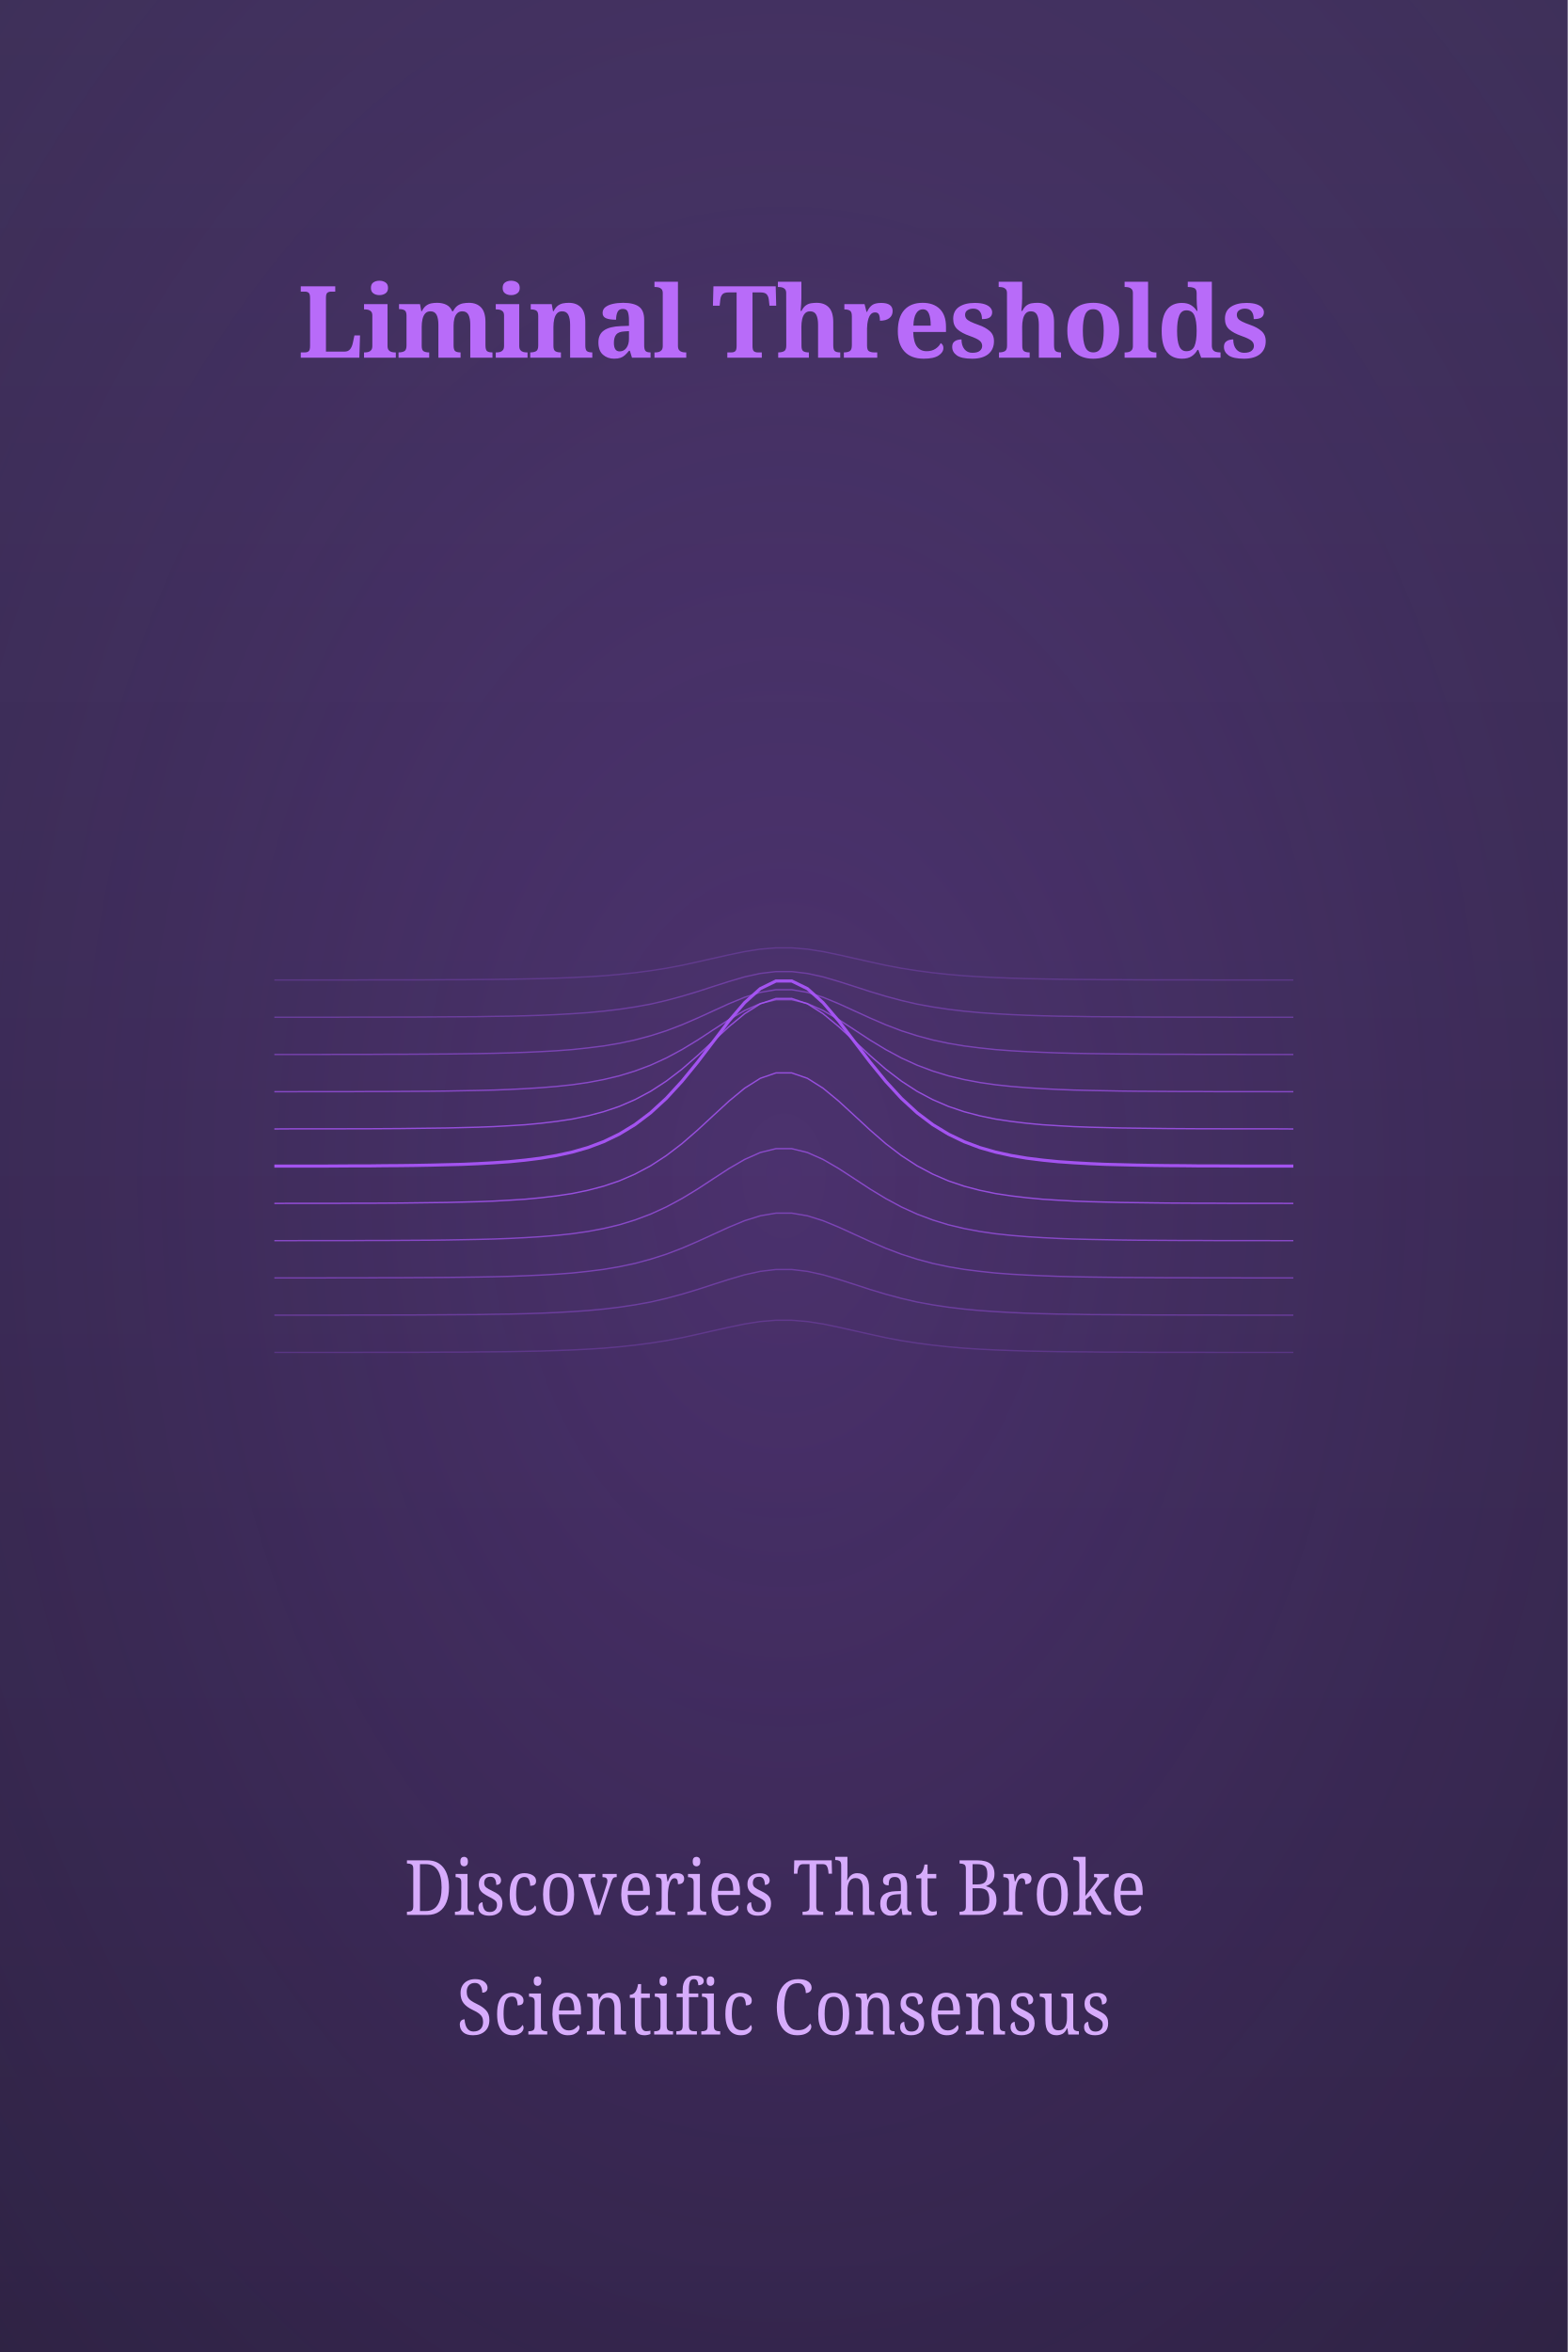
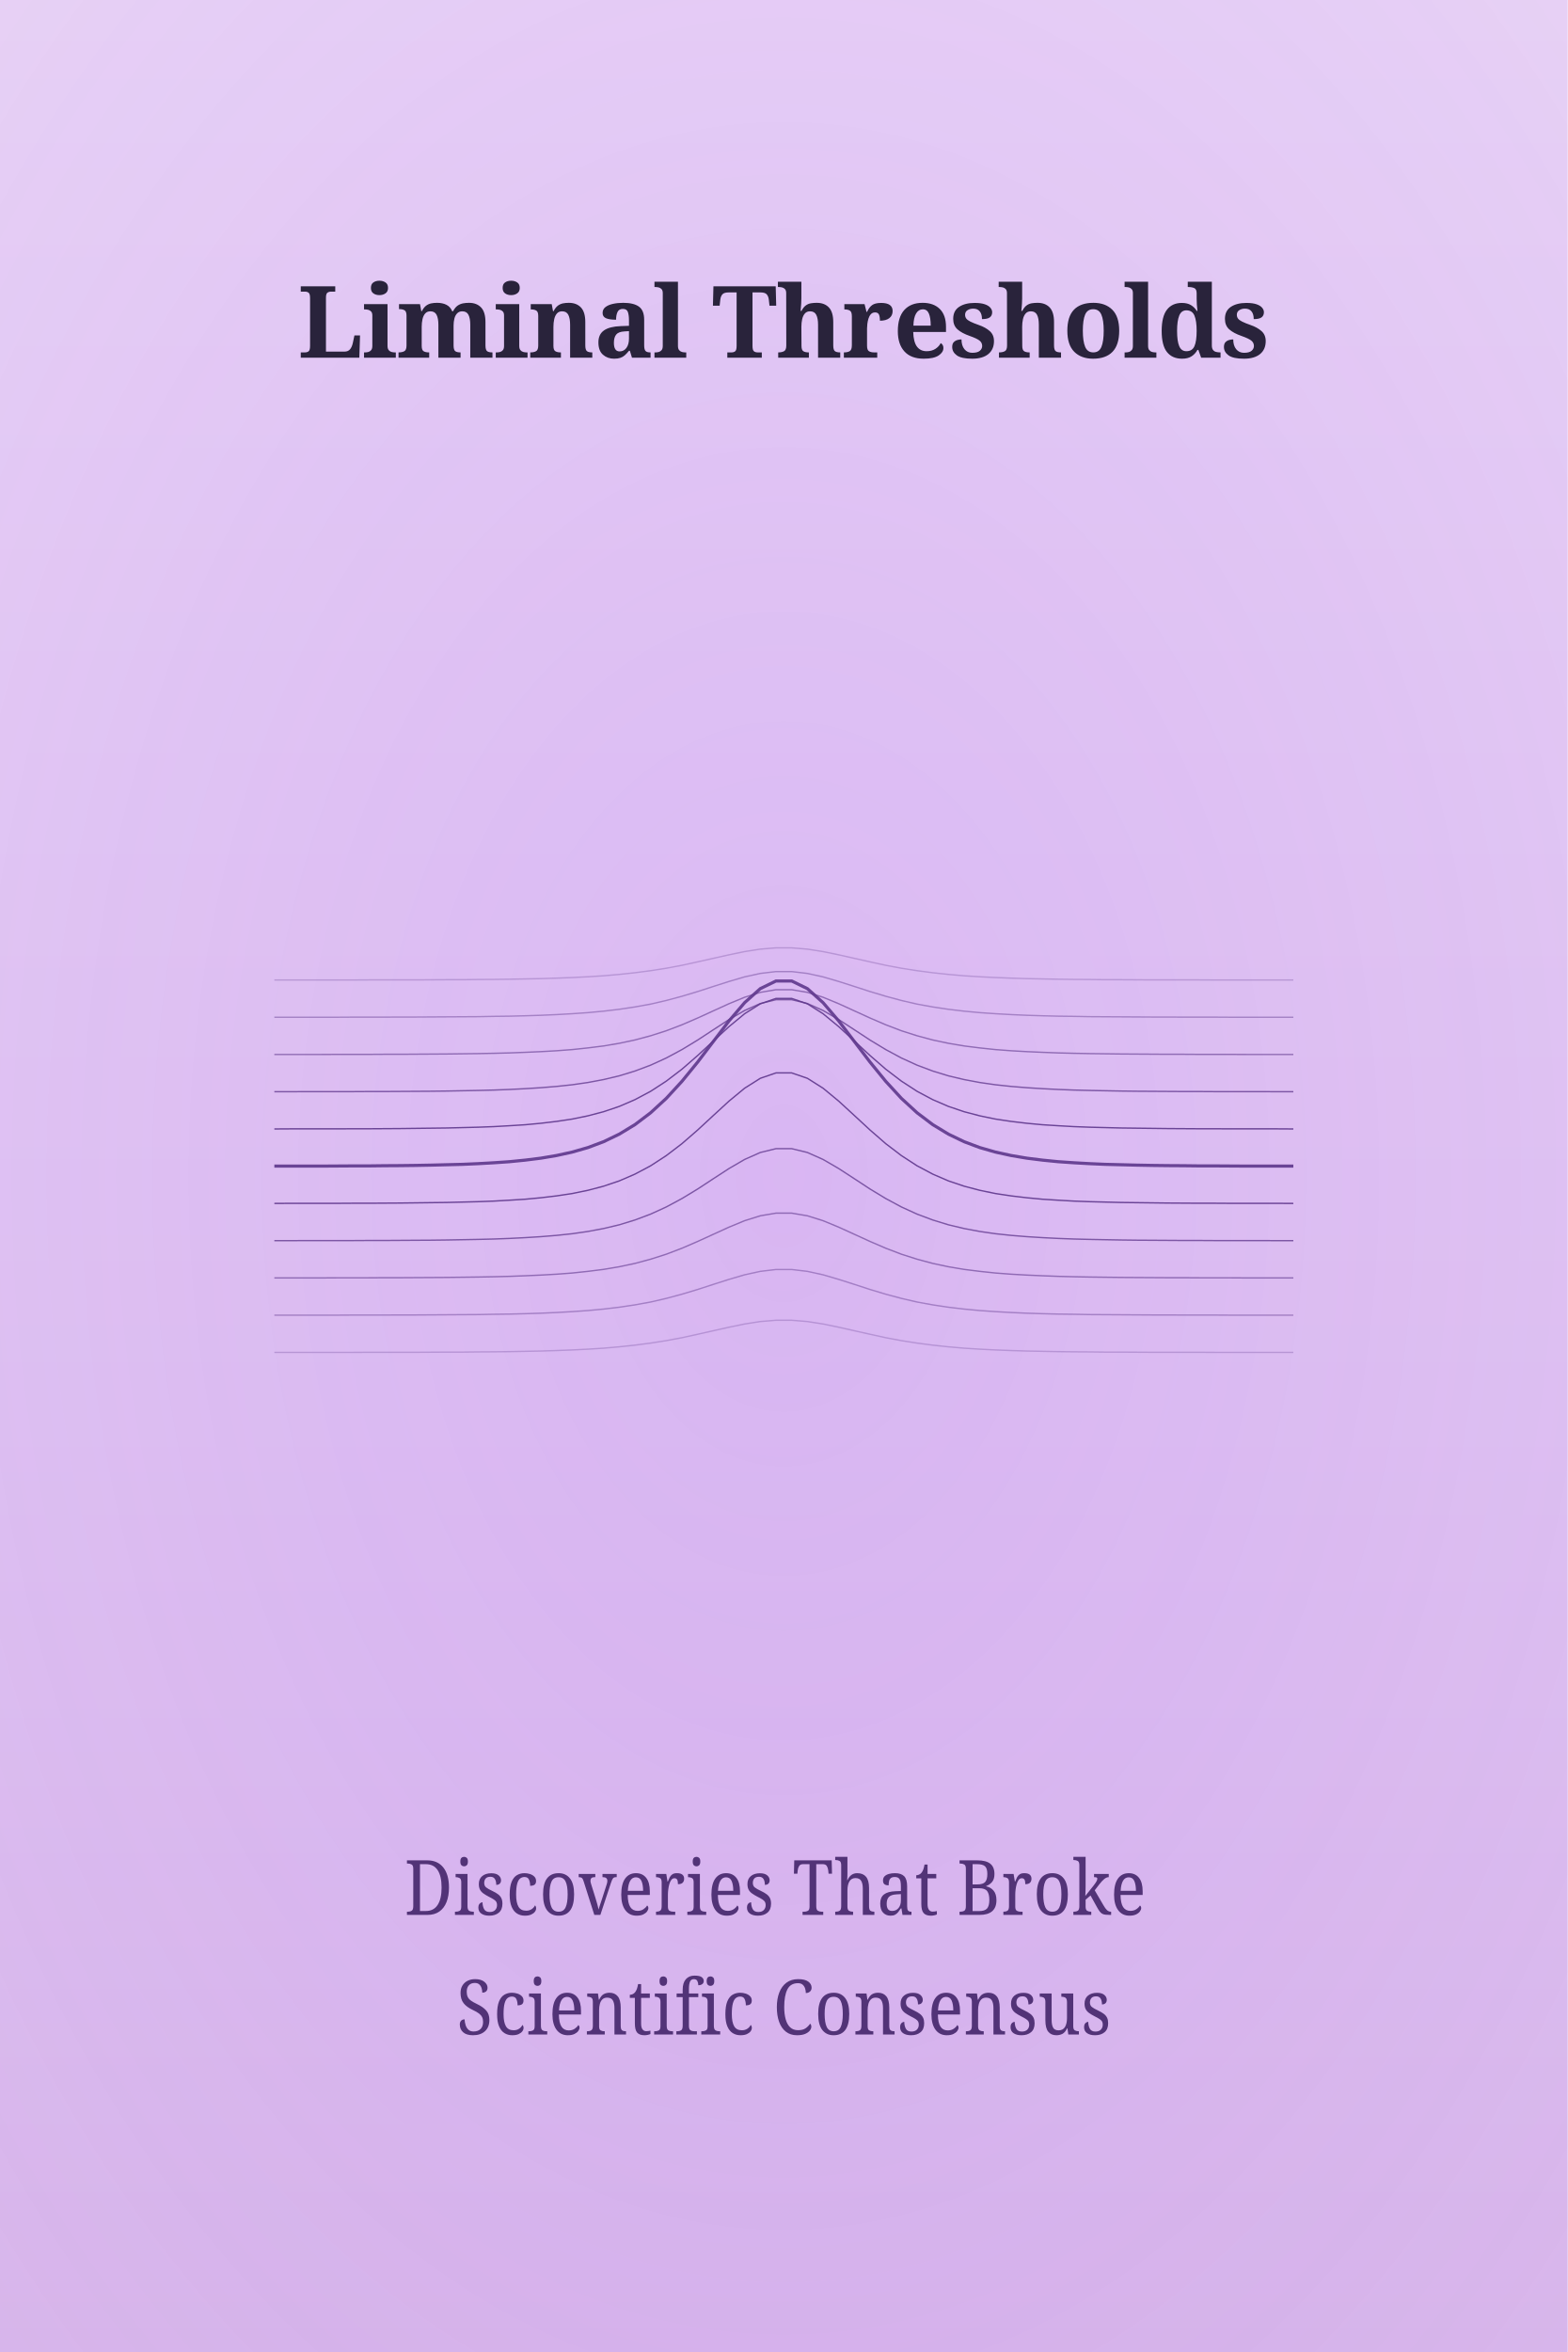
<svg xmlns="http://www.w3.org/2000/svg" viewBox="0 0 1600 2400" width="100%" height="100%">
  <defs>
    <linearGradient id="bg-liminal-thresholds" x1="0%" y1="0%" x2="0%" y2="100%">
-       <stop offset="0%" stop-color="#342c4a" />
-       <stop offset="60%" stop-color="#29233b" />
-       <stop offset="100%" stop-color="#231e33" />
+       <stop offset="0%" stop-color="#e9d5f5" />
+       <stop offset="60%" stop-color="#e1c7f1" />
+       <stop offset="100%" stop-color="#d9b9ea" />
    </linearGradient>
    <radialGradient id="halo-liminal-thresholds" cx="50%" cy="50%" r="75%">
-       <stop offset="0%" stop-color="#a855f7" stop-opacity="0.26" />
-       <stop offset="55%" stop-color="#a855f7" stop-opacity="0.15" />
-       <stop offset="100%" stop-color="#a855f7" stop-opacity="0.08" />
+       <stop offset="0%" stop-color="#a855f7" stop-opacity="0.16" />
+       <stop offset="55%" stop-color="#a855f7" stop-opacity="0.09" />
+       <stop offset="100%" stop-color="#a855f7" stop-opacity="0.03" />
    </radialGradient>
  </defs>
  <rect width="1600" height="2400" fill="url(#bg-liminal-thresholds)" />
  <rect width="1600" height="2400" fill="url(#halo-liminal-thresholds)" />
  <g text-anchor="middle">
-     <text x="800" y="365" font-family="'Literata', Georgia, serif" font-size="102" font-weight="700" letter-spacing="-0.01em" fill="#b86bf9">Liminal Thresholds</text>
+     <text x="800" y="365" font-family="'Literata', Georgia, serif" font-size="102" font-weight="700" letter-spacing="-0.01em" fill="#29233b">Liminal Thresholds</text>
  </g>
  <g class="emblem-soliton" transform="translate(0, -210)">
-     <path d="M 280,1210.0 L 296,1210.0 L 312,1210.0 L 328,1210.0 L 344,1210.0 L 360,1210.0 L 376,1209.9 L 392,1209.9 L 408,1209.9 L 424,1209.9 L 440,1209.8 L 456,1209.7 L 472,1209.7 L 488,1209.5 L 504,1209.4 L 520,1209.2 L 536,1208.9 L 552,1208.6 L 568,1208.1 L 584,1207.5 L 600,1206.7 L 616,1205.7 L 632,1204.3 L 648,1202.6 L 664,1200.5 L 680,1198.0 L 696,1195.0 L 712,1191.5 L 728,1187.9 L 744,1184.3 L 760,1181.0 L 776,1178.5 L 792,1177.2 L 808,1177.2 L 824,1178.5 L 840,1181.0 L 856,1184.3 L 872,1187.9 L 888,1191.5 L 904,1195.0 L 920,1198.0 L 936,1200.5 L 952,1202.6 L 968,1204.3 L 984,1205.7 L 1000,1206.7 L 1016,1207.5 L 1032,1208.1 L 1048,1208.6 L 1064,1208.9 L 1080,1209.2 L 1096,1209.4 L 1112,1209.5 L 1128,1209.7 L 1144,1209.7 L 1160,1209.8 L 1176,1209.9 L 1192,1209.9 L 1208,1209.9 L 1224,1209.9 L 1240,1210.0 L 1256,1210.0 L 1272,1210.0 L 1288,1210.0 L 1304,1210.0 L 1320,1210.0" stroke="#a855f7" stroke-width="1.4" fill="none" opacity="0.25" />
-     <path d="M 280,1248.0 L 296,1248.0 L 312,1248.0 L 328,1248.0 L 344,1248.0 L 360,1247.9 L 376,1247.9 L 392,1247.9 L 408,1247.8 L 424,1247.8 L 440,1247.7 L 456,1247.6 L 472,1247.5 L 488,1247.4 L 504,1247.1 L 520,1246.9 L 536,1246.5 L 552,1246.0 L 568,1245.3 L 584,1244.4 L 600,1243.3 L 616,1241.8 L 632,1239.9 L 648,1237.5 L 664,1234.6 L 680,1230.9 L 696,1226.6 L 712,1221.8 L 728,1216.6 L 744,1211.5 L 760,1206.8 L 776,1203.3 L 792,1201.4 L 808,1201.4 L 824,1203.3 L 840,1206.8 L 856,1211.5 L 872,1216.6 L 888,1221.8 L 904,1226.6 L 920,1230.9 L 936,1234.6 L 952,1237.5 L 968,1239.9 L 984,1241.8 L 1000,1243.3 L 1016,1244.4 L 1032,1245.3 L 1048,1246.0 L 1064,1246.5 L 1080,1246.9 L 1096,1247.1 L 1112,1247.4 L 1128,1247.5 L 1144,1247.6 L 1160,1247.7 L 1176,1247.8 L 1192,1247.8 L 1208,1247.9 L 1224,1247.9 L 1240,1247.9 L 1256,1248.0 L 1272,1248.0 L 1288,1248.0 L 1304,1248.0 L 1320,1248.0" stroke="#a855f7" stroke-width="1.4" fill="none" opacity="0.39" />
-     <path d="M 280,1286.0 L 296,1286.0 L 312,1286.0 L 328,1286.0 L 344,1285.9 L 360,1285.9 L 376,1285.9 L 392,1285.8 L 408,1285.8 L 424,1285.7 L 440,1285.6 L 456,1285.5 L 472,1285.3 L 488,1285.1 L 504,1284.8 L 520,1284.4 L 536,1283.8 L 552,1283.1 L 568,1282.2 L 584,1281.0 L 600,1279.3 L 616,1277.3 L 632,1274.6 L 648,1271.2 L 664,1266.9 L 680,1261.8 L 696,1255.7 L 712,1248.8 L 728,1241.5 L 744,1234.2 L 760,1227.6 L 776,1222.6 L 792,1219.9 L 808,1219.9 L 824,1222.6 L 840,1227.6 L 856,1234.2 L 872,1241.5 L 888,1248.8 L 904,1255.7 L 920,1261.8 L 936,1266.9 L 952,1271.2 L 968,1274.6 L 984,1277.3 L 1000,1279.3 L 1016,1281.0 L 1032,1282.2 L 1048,1283.1 L 1064,1283.8 L 1080,1284.4 L 1096,1284.8 L 1112,1285.1 L 1128,1285.3 L 1144,1285.5 L 1160,1285.6 L 1176,1285.7 L 1192,1285.8 L 1208,1285.8 L 1224,1285.9 L 1240,1285.9 L 1256,1285.9 L 1272,1286.0 L 1288,1286.0 L 1304,1286.0 L 1320,1286.0" stroke="#a855f7" stroke-width="1.4" fill="none" opacity="0.53" />
-     <path d="M 280,1324.0 L 296,1324.0 L 312,1323.9 L 328,1323.9 L 344,1323.9 L 360,1323.9 L 376,1323.8 L 392,1323.8 L 408,1323.7 L 424,1323.6 L 440,1323.5 L 456,1323.3 L 472,1323.0 L 488,1322.7 L 504,1322.3 L 520,1321.7 L 536,1320.9 L 552,1319.9 L 568,1318.6 L 584,1316.9 L 600,1314.6 L 616,1311.6 L 632,1307.8 L 648,1302.9 L 664,1296.9 L 680,1289.6 L 696,1281.0 L 712,1271.3 L 728,1260.8 L 744,1250.4 L 760,1241.1 L 776,1234.0 L 792,1230.1 L 808,1230.1 L 824,1234.0 L 840,1241.1 L 856,1250.4 L 872,1260.8 L 888,1271.3 L 904,1281.0 L 920,1289.6 L 936,1296.9 L 952,1302.9 L 968,1307.8 L 984,1311.6 L 1000,1314.6 L 1016,1316.9 L 1032,1318.6 L 1048,1319.9 L 1064,1320.9 L 1080,1321.7 L 1096,1322.3 L 1112,1322.7 L 1128,1323.0 L 1144,1323.3 L 1160,1323.5 L 1176,1323.6 L 1192,1323.7 L 1208,1323.8 L 1224,1323.8 L 1240,1323.9 L 1256,1323.9 L 1272,1323.9 L 1288,1323.9 L 1304,1324.0 L 1320,1324.0" stroke="#a855f7" stroke-width="1.4" fill="none" opacity="0.67" />
-     <path d="M 280,1362.0 L 296,1361.9 L 312,1361.9 L 328,1361.9 L 344,1361.9 L 360,1361.8 L 376,1361.8 L 392,1361.7 L 408,1361.6 L 424,1361.4 L 440,1361.2 L 456,1361.0 L 472,1360.6 L 488,1360.2 L 504,1359.6 L 520,1358.7 L 536,1357.7 L 552,1356.2 L 568,1354.3 L 584,1351.9 L 600,1348.6 L 616,1344.4 L 632,1339.0 L 648,1332.1 L 664,1323.6 L 680,1313.2 L 696,1301.0 L 712,1287.1 L 728,1272.3 L 744,1257.6 L 760,1244.4 L 776,1234.3 L 792,1228.8 L 808,1228.8 L 824,1234.3 L 840,1244.4 L 856,1257.6 L 872,1272.3 L 888,1287.1 L 904,1301.0 L 920,1313.2 L 936,1323.6 L 952,1332.1 L 968,1339.0 L 984,1344.4 L 1000,1348.6 L 1016,1351.9 L 1032,1354.3 L 1048,1356.2 L 1064,1357.7 L 1080,1358.7 L 1096,1359.6 L 1112,1360.2 L 1128,1360.6 L 1144,1361.0 L 1160,1361.2 L 1176,1361.4 L 1192,1361.6 L 1208,1361.7 L 1224,1361.8 L 1240,1361.8 L 1256,1361.9 L 1272,1361.9 L 1288,1361.9 L 1304,1361.9 L 1320,1362.0" stroke="#a855f7" stroke-width="1.4" fill="none" opacity="0.81" />
-     <path d="M 280,1399.9 L 296,1399.9 L 312,1399.9 L 328,1399.9 L 344,1399.8 L 360,1399.7 L 376,1399.7 L 392,1399.5 L 408,1399.4 L 424,1399.2 L 440,1398.9 L 456,1398.5 L 472,1398.1 L 488,1397.4 L 504,1396.5 L 520,1395.4 L 536,1393.8 L 552,1391.8 L 568,1389.1 L 584,1385.6 L 600,1381.0 L 616,1375.0 L 632,1367.3 L 648,1357.6 L 664,1345.5 L 680,1330.8 L 696,1313.4 L 712,1293.8 L 728,1272.8 L 744,1251.8 L 760,1233.1 L 776,1218.8 L 792,1211.0 L 808,1211.0 L 824,1218.8 L 840,1233.1 L 856,1251.8 L 872,1272.8 L 888,1293.8 L 904,1313.4 L 920,1330.8 L 936,1345.5 L 952,1357.6 L 968,1367.3 L 984,1375.0 L 1000,1381.0 L 1016,1385.6 L 1032,1389.1 L 1048,1391.8 L 1064,1393.8 L 1080,1395.4 L 1096,1396.5 L 1112,1397.4 L 1128,1398.1 L 1144,1398.5 L 1160,1398.9 L 1176,1399.2 L 1192,1399.4 L 1208,1399.5 L 1224,1399.7 L 1240,1399.7 L 1256,1399.8 L 1272,1399.9 L 1288,1399.9 L 1304,1399.9 L 1320,1399.9" stroke="#a855f7" stroke-width="3.2" fill="none" opacity="0.95" />
-     <path d="M 280,1438.0 L 296,1437.9 L 312,1437.9 L 328,1437.9 L 344,1437.9 L 360,1437.8 L 376,1437.8 L 392,1437.7 L 408,1437.6 L 424,1437.4 L 440,1437.2 L 456,1437.0 L 472,1436.6 L 488,1436.2 L 504,1435.6 L 520,1434.7 L 536,1433.7 L 552,1432.2 L 568,1430.3 L 584,1427.9 L 600,1424.6 L 616,1420.4 L 632,1415.0 L 648,1408.1 L 664,1399.6 L 680,1389.2 L 696,1377.0 L 712,1363.1 L 728,1348.3 L 744,1333.6 L 760,1320.4 L 776,1310.3 L 792,1304.8 L 808,1304.8 L 824,1310.3 L 840,1320.4 L 856,1333.6 L 872,1348.3 L 888,1363.1 L 904,1377.0 L 920,1389.2 L 936,1399.6 L 952,1408.1 L 968,1415.0 L 984,1420.4 L 1000,1424.6 L 1016,1427.9 L 1032,1430.3 L 1048,1432.2 L 1064,1433.7 L 1080,1434.7 L 1096,1435.6 L 1112,1436.2 L 1128,1436.6 L 1144,1437.0 L 1160,1437.2 L 1176,1437.4 L 1192,1437.6 L 1208,1437.7 L 1224,1437.8 L 1240,1437.8 L 1256,1437.9 L 1272,1437.9 L 1288,1437.9 L 1304,1437.9 L 1320,1438.0" stroke="#a855f7" stroke-width="1.4" fill="none" opacity="0.81" />
-     <path d="M 280,1476.0 L 296,1476.0 L 312,1475.9 L 328,1475.9 L 344,1475.9 L 360,1475.9 L 376,1475.8 L 392,1475.8 L 408,1475.7 L 424,1475.6 L 440,1475.5 L 456,1475.3 L 472,1475.0 L 488,1474.7 L 504,1474.3 L 520,1473.7 L 536,1472.9 L 552,1471.9 L 568,1470.6 L 584,1468.9 L 600,1466.6 L 616,1463.6 L 632,1459.8 L 648,1454.9 L 664,1448.9 L 680,1441.6 L 696,1433.0 L 712,1423.3 L 728,1412.8 L 744,1402.4 L 760,1393.1 L 776,1386.0 L 792,1382.1 L 808,1382.1 L 824,1386.0 L 840,1393.1 L 856,1402.4 L 872,1412.8 L 888,1423.3 L 904,1433.0 L 920,1441.6 L 936,1448.9 L 952,1454.9 L 968,1459.8 L 984,1463.6 L 1000,1466.6 L 1016,1468.9 L 1032,1470.6 L 1048,1471.9 L 1064,1472.9 L 1080,1473.7 L 1096,1474.3 L 1112,1474.7 L 1128,1475.0 L 1144,1475.3 L 1160,1475.5 L 1176,1475.6 L 1192,1475.7 L 1208,1475.8 L 1224,1475.8 L 1240,1475.9 L 1256,1475.9 L 1272,1475.9 L 1288,1475.9 L 1304,1476.0 L 1320,1476.0" stroke="#a855f7" stroke-width="1.4" fill="none" opacity="0.67" />
-     <path d="M 280,1514.0 L 296,1514.0 L 312,1514.0 L 328,1514.0 L 344,1513.9 L 360,1513.9 L 376,1513.9 L 392,1513.8 L 408,1513.8 L 424,1513.7 L 440,1513.6 L 456,1513.5 L 472,1513.3 L 488,1513.1 L 504,1512.8 L 520,1512.4 L 536,1511.8 L 552,1511.1 L 568,1510.2 L 584,1509.0 L 600,1507.3 L 616,1505.3 L 632,1502.6 L 648,1499.2 L 664,1494.9 L 680,1489.8 L 696,1483.7 L 712,1476.8 L 728,1469.5 L 744,1462.2 L 760,1455.6 L 776,1450.6 L 792,1447.9 L 808,1447.9 L 824,1450.6 L 840,1455.6 L 856,1462.2 L 872,1469.5 L 888,1476.8 L 904,1483.7 L 920,1489.8 L 936,1494.9 L 952,1499.2 L 968,1502.6 L 984,1505.3 L 1000,1507.3 L 1016,1509.0 L 1032,1510.2 L 1048,1511.1 L 1064,1511.8 L 1080,1512.4 L 1096,1512.8 L 1112,1513.1 L 1128,1513.3 L 1144,1513.5 L 1160,1513.6 L 1176,1513.7 L 1192,1513.8 L 1208,1513.8 L 1224,1513.9 L 1240,1513.9 L 1256,1513.9 L 1272,1514.0 L 1288,1514.0 L 1304,1514.0 L 1320,1514.0" stroke="#a855f7" stroke-width="1.4" fill="none" opacity="0.53" />
-     <path d="M 280,1552.0 L 296,1552.0 L 312,1552.0 L 328,1552.0 L 344,1552.0 L 360,1551.9 L 376,1551.9 L 392,1551.9 L 408,1551.8 L 424,1551.8 L 440,1551.7 L 456,1551.6 L 472,1551.5 L 488,1551.4 L 504,1551.1 L 520,1550.9 L 536,1550.5 L 552,1550.0 L 568,1549.3 L 584,1548.4 L 600,1547.3 L 616,1545.8 L 632,1543.9 L 648,1541.5 L 664,1538.6 L 680,1534.9 L 696,1530.6 L 712,1525.8 L 728,1520.6 L 744,1515.5 L 760,1510.8 L 776,1507.3 L 792,1505.4 L 808,1505.4 L 824,1507.3 L 840,1510.8 L 856,1515.5 L 872,1520.6 L 888,1525.8 L 904,1530.6 L 920,1534.9 L 936,1538.6 L 952,1541.5 L 968,1543.9 L 984,1545.8 L 1000,1547.3 L 1016,1548.4 L 1032,1549.3 L 1048,1550.0 L 1064,1550.5 L 1080,1550.9 L 1096,1551.1 L 1112,1551.4 L 1128,1551.5 L 1144,1551.6 L 1160,1551.7 L 1176,1551.8 L 1192,1551.8 L 1208,1551.9 L 1224,1551.9 L 1240,1551.9 L 1256,1552.0 L 1272,1552.0 L 1288,1552.0 L 1304,1552.0 L 1320,1552.0" stroke="#a855f7" stroke-width="1.4" fill="none" opacity="0.39" />
-     <path d="M 280,1590.0 L 296,1590.0 L 312,1590.0 L 328,1590.0 L 344,1590.0 L 360,1590.0 L 376,1589.9 L 392,1589.9 L 408,1589.9 L 424,1589.9 L 440,1589.8 L 456,1589.7 L 472,1589.7 L 488,1589.5 L 504,1589.4 L 520,1589.2 L 536,1588.9 L 552,1588.6 L 568,1588.1 L 584,1587.5 L 600,1586.7 L 616,1585.7 L 632,1584.3 L 648,1582.6 L 664,1580.5 L 680,1578.0 L 696,1575.0 L 712,1571.5 L 728,1567.9 L 744,1564.3 L 760,1561.0 L 776,1558.5 L 792,1557.2 L 808,1557.2 L 824,1558.5 L 840,1561.0 L 856,1564.3 L 872,1567.9 L 888,1571.5 L 904,1575.0 L 920,1578.0 L 936,1580.5 L 952,1582.6 L 968,1584.3 L 984,1585.7 L 1000,1586.7 L 1016,1587.5 L 1032,1588.1 L 1048,1588.6 L 1064,1588.9 L 1080,1589.2 L 1096,1589.4 L 1112,1589.5 L 1128,1589.7 L 1144,1589.7 L 1160,1589.8 L 1176,1589.9 L 1192,1589.9 L 1208,1589.9 L 1224,1589.9 L 1240,1590.0 L 1256,1590.0 L 1272,1590.0 L 1288,1590.0 L 1304,1590.0 L 1320,1590.0" stroke="#a855f7" stroke-width="1.4" fill="none" opacity="0.25" />
+     <path d="M 280,1210.0 L 296,1210.0 L 312,1210.0 L 328,1210.0 L 344,1210.0 L 360,1210.0 L 376,1209.9 L 392,1209.9 L 408,1209.9 L 424,1209.9 L 440,1209.8 L 456,1209.7 L 472,1209.7 L 488,1209.5 L 504,1209.4 L 520,1209.2 L 536,1208.9 L 552,1208.6 L 568,1208.1 L 584,1207.5 L 600,1206.7 L 616,1205.7 L 632,1204.3 L 648,1202.6 L 664,1200.5 L 680,1198.0 L 696,1195.0 L 712,1191.5 L 728,1187.9 L 744,1184.3 L 760,1181.0 L 776,1178.5 L 792,1177.2 L 808,1177.2 L 824,1178.5 L 840,1181.0 L 856,1184.3 L 872,1187.9 L 888,1191.5 L 904,1195.0 L 920,1198.0 L 936,1200.5 L 952,1202.6 L 968,1204.3 L 984,1205.7 L 1000,1206.7 L 1016,1207.5 L 1032,1208.1 L 1048,1208.6 L 1064,1208.9 L 1080,1209.2 L 1096,1209.4 L 1112,1209.5 L 1128,1209.7 L 1144,1209.7 L 1160,1209.8 L 1176,1209.9 L 1192,1209.9 L 1208,1209.9 L 1224,1209.9 L 1240,1210.0 L 1256,1210.0 L 1272,1210.0 L 1288,1210.0 L 1304,1210.0 L 1320,1210.0" stroke="#61398e" stroke-width="1.4" fill="none" opacity="0.29" />
+     <path d="M 280,1248.0 L 296,1248.0 L 312,1248.0 L 328,1248.0 L 344,1248.0 L 360,1247.9 L 376,1247.9 L 392,1247.9 L 408,1247.8 L 424,1247.8 L 440,1247.7 L 456,1247.6 L 472,1247.5 L 488,1247.4 L 504,1247.1 L 520,1246.9 L 536,1246.5 L 552,1246.0 L 568,1245.3 L 584,1244.4 L 600,1243.3 L 616,1241.8 L 632,1239.9 L 648,1237.5 L 664,1234.6 L 680,1230.9 L 696,1226.6 L 712,1221.8 L 728,1216.6 L 744,1211.5 L 760,1206.8 L 776,1203.3 L 792,1201.4 L 808,1201.4 L 824,1203.3 L 840,1206.8 L 856,1211.5 L 872,1216.6 L 888,1221.8 L 904,1226.6 L 920,1230.9 L 936,1234.6 L 952,1237.5 L 968,1239.9 L 984,1241.8 L 1000,1243.3 L 1016,1244.4 L 1032,1245.3 L 1048,1246.0 L 1064,1246.5 L 1080,1246.9 L 1096,1247.1 L 1112,1247.4 L 1128,1247.5 L 1144,1247.6 L 1160,1247.7 L 1176,1247.8 L 1192,1247.8 L 1208,1247.9 L 1224,1247.9 L 1240,1247.9 L 1256,1248.0 L 1272,1248.0 L 1288,1248.0 L 1304,1248.0 L 1320,1248.0" stroke="#61398e" stroke-width="1.4" fill="none" opacity="0.45" />
+     <path d="M 280,1286.0 L 296,1286.0 L 312,1286.0 L 328,1286.0 L 344,1285.9 L 360,1285.9 L 376,1285.9 L 392,1285.8 L 408,1285.8 L 424,1285.7 L 440,1285.6 L 456,1285.5 L 472,1285.3 L 488,1285.1 L 504,1284.8 L 520,1284.4 L 536,1283.8 L 552,1283.1 L 568,1282.2 L 584,1281.0 L 600,1279.3 L 616,1277.3 L 632,1274.6 L 648,1271.2 L 664,1266.9 L 680,1261.8 L 696,1255.7 L 712,1248.8 L 728,1241.5 L 744,1234.2 L 760,1227.6 L 776,1222.6 L 792,1219.9 L 808,1219.9 L 824,1222.6 L 840,1227.6 L 856,1234.2 L 872,1241.5 L 888,1248.8 L 904,1255.7 L 920,1261.8 L 936,1266.9 L 952,1271.2 L 968,1274.6 L 984,1277.3 L 1000,1279.3 L 1016,1281.0 L 1032,1282.2 L 1048,1283.1 L 1064,1283.8 L 1080,1284.4 L 1096,1284.8 L 1112,1285.1 L 1128,1285.3 L 1144,1285.5 L 1160,1285.6 L 1176,1285.7 L 1192,1285.8 L 1208,1285.8 L 1224,1285.9 L 1240,1285.9 L 1256,1285.9 L 1272,1286.0 L 1288,1286.0 L 1304,1286.0 L 1320,1286.0" stroke="#61398e" stroke-width="1.4" fill="none" opacity="0.61" />
+     <path d="M 280,1324.0 L 296,1324.0 L 312,1323.9 L 328,1323.9 L 344,1323.9 L 360,1323.9 L 376,1323.8 L 392,1323.8 L 408,1323.7 L 424,1323.6 L 440,1323.5 L 456,1323.3 L 472,1323.0 L 488,1322.7 L 504,1322.3 L 520,1321.7 L 536,1320.9 L 552,1319.9 L 568,1318.6 L 584,1316.9 L 600,1314.6 L 616,1311.6 L 632,1307.8 L 648,1302.9 L 664,1296.9 L 680,1289.6 L 696,1281.0 L 712,1271.3 L 728,1260.8 L 744,1250.4 L 760,1241.1 L 776,1234.0 L 792,1230.1 L 808,1230.1 L 824,1234.0 L 840,1241.1 L 856,1250.4 L 872,1260.8 L 888,1271.3 L 904,1281.0 L 920,1289.6 L 936,1296.9 L 952,1302.9 L 968,1307.8 L 984,1311.6 L 1000,1314.6 L 1016,1316.9 L 1032,1318.6 L 1048,1319.9 L 1064,1320.9 L 1080,1321.7 L 1096,1322.3 L 1112,1322.7 L 1128,1323.0 L 1144,1323.3 L 1160,1323.5 L 1176,1323.6 L 1192,1323.7 L 1208,1323.8 L 1224,1323.8 L 1240,1323.9 L 1256,1323.9 L 1272,1323.9 L 1288,1323.9 L 1304,1324.0 L 1320,1324.0" stroke="#61398e" stroke-width="1.4" fill="none" opacity="0.77" />
+     <path d="M 280,1362.0 L 296,1361.9 L 312,1361.9 L 328,1361.9 L 344,1361.9 L 360,1361.8 L 376,1361.8 L 392,1361.7 L 408,1361.6 L 424,1361.4 L 440,1361.2 L 456,1361.0 L 472,1360.6 L 488,1360.2 L 504,1359.6 L 520,1358.7 L 536,1357.7 L 552,1356.2 L 568,1354.3 L 584,1351.9 L 600,1348.6 L 616,1344.4 L 632,1339.0 L 648,1332.1 L 664,1323.6 L 680,1313.2 L 696,1301.0 L 712,1287.1 L 728,1272.3 L 744,1257.6 L 760,1244.4 L 776,1234.3 L 792,1228.8 L 808,1228.8 L 824,1234.3 L 840,1244.4 L 856,1257.6 L 872,1272.3 L 888,1287.1 L 904,1301.0 L 920,1313.2 L 936,1323.6 L 952,1332.1 L 968,1339.0 L 984,1344.4 L 1000,1348.6 L 1016,1351.9 L 1032,1354.3 L 1048,1356.2 L 1064,1357.7 L 1080,1358.7 L 1096,1359.6 L 1112,1360.2 L 1128,1360.6 L 1144,1361.0 L 1160,1361.2 L 1176,1361.4 L 1192,1361.6 L 1208,1361.7 L 1224,1361.8 L 1240,1361.8 L 1256,1361.9 L 1272,1361.9 L 1288,1361.9 L 1304,1361.9 L 1320,1362.0" stroke="#61398e" stroke-width="1.4" fill="none" opacity="0.92" />
+     <path d="M 280,1399.9 L 296,1399.9 L 312,1399.9 L 328,1399.9 L 344,1399.8 L 360,1399.7 L 376,1399.7 L 392,1399.5 L 408,1399.4 L 424,1399.2 L 440,1398.9 L 456,1398.5 L 472,1398.1 L 488,1397.4 L 504,1396.5 L 520,1395.4 L 536,1393.8 L 552,1391.8 L 568,1389.1 L 584,1385.6 L 600,1381.0 L 616,1375.0 L 632,1367.3 L 648,1357.6 L 664,1345.5 L 680,1330.8 L 696,1313.4 L 712,1293.8 L 728,1272.8 L 744,1251.8 L 760,1233.1 L 776,1218.8 L 792,1211.0 L 808,1211.0 L 824,1218.8 L 840,1233.1 L 856,1251.8 L 872,1272.8 L 888,1293.8 L 904,1313.4 L 920,1330.8 L 936,1345.5 L 952,1357.6 L 968,1367.3 L 984,1375.0 L 1000,1381.0 L 1016,1385.6 L 1032,1389.1 L 1048,1391.8 L 1064,1393.8 L 1080,1395.4 L 1096,1396.5 L 1112,1397.4 L 1128,1398.1 L 1144,1398.5 L 1160,1398.9 L 1176,1399.2 L 1192,1399.4 L 1208,1399.5 L 1224,1399.7 L 1240,1399.7 L 1256,1399.8 L 1272,1399.9 L 1288,1399.9 L 1304,1399.9 L 1320,1399.9" stroke="#61398e" stroke-width="3.2" fill="none" opacity="0.92" />
+     <path d="M 280,1438.0 L 296,1437.9 L 312,1437.9 L 328,1437.9 L 344,1437.9 L 360,1437.8 L 376,1437.8 L 392,1437.7 L 408,1437.6 L 424,1437.4 L 440,1437.2 L 456,1437.0 L 472,1436.6 L 488,1436.2 L 504,1435.6 L 520,1434.7 L 536,1433.7 L 552,1432.2 L 568,1430.3 L 584,1427.9 L 600,1424.6 L 616,1420.4 L 632,1415.0 L 648,1408.1 L 664,1399.6 L 680,1389.2 L 696,1377.0 L 712,1363.1 L 728,1348.3 L 744,1333.6 L 760,1320.4 L 776,1310.3 L 792,1304.8 L 808,1304.8 L 824,1310.3 L 840,1320.4 L 856,1333.6 L 872,1348.3 L 888,1363.1 L 904,1377.0 L 920,1389.2 L 936,1399.6 L 952,1408.1 L 968,1415.0 L 984,1420.4 L 1000,1424.6 L 1016,1427.9 L 1032,1430.3 L 1048,1432.2 L 1064,1433.7 L 1080,1434.7 L 1096,1435.6 L 1112,1436.2 L 1128,1436.6 L 1144,1437.0 L 1160,1437.2 L 1176,1437.4 L 1192,1437.6 L 1208,1437.7 L 1224,1437.8 L 1240,1437.8 L 1256,1437.9 L 1272,1437.9 L 1288,1437.9 L 1304,1437.9 L 1320,1438.0" stroke="#61398e" stroke-width="1.4" fill="none" opacity="0.92" />
+     <path d="M 280,1476.0 L 296,1476.0 L 312,1475.9 L 328,1475.9 L 344,1475.9 L 360,1475.9 L 376,1475.8 L 392,1475.8 L 408,1475.7 L 424,1475.6 L 440,1475.5 L 456,1475.3 L 472,1475.0 L 488,1474.7 L 504,1474.3 L 520,1473.7 L 536,1472.9 L 552,1471.9 L 568,1470.6 L 584,1468.9 L 600,1466.6 L 616,1463.6 L 632,1459.8 L 648,1454.9 L 664,1448.9 L 680,1441.6 L 696,1433.0 L 712,1423.3 L 728,1412.8 L 744,1402.4 L 760,1393.1 L 776,1386.0 L 792,1382.1 L 808,1382.1 L 824,1386.0 L 840,1393.1 L 856,1402.4 L 872,1412.8 L 888,1423.3 L 904,1433.0 L 920,1441.6 L 936,1448.9 L 952,1454.9 L 968,1459.8 L 984,1463.6 L 1000,1466.6 L 1016,1468.9 L 1032,1470.6 L 1048,1471.9 L 1064,1472.9 L 1080,1473.7 L 1096,1474.3 L 1112,1474.7 L 1128,1475.0 L 1144,1475.3 L 1160,1475.5 L 1176,1475.6 L 1192,1475.7 L 1208,1475.8 L 1224,1475.8 L 1240,1475.9 L 1256,1475.9 L 1272,1475.9 L 1288,1475.9 L 1304,1476.0 L 1320,1476.0" stroke="#61398e" stroke-width="1.4" fill="none" opacity="0.77" />
+     <path d="M 280,1514.0 L 296,1514.0 L 312,1514.0 L 328,1514.0 L 344,1513.9 L 360,1513.9 L 376,1513.9 L 392,1513.8 L 408,1513.8 L 424,1513.7 L 440,1513.6 L 456,1513.5 L 472,1513.3 L 488,1513.1 L 504,1512.8 L 520,1512.4 L 536,1511.8 L 552,1511.1 L 568,1510.2 L 584,1509.0 L 600,1507.3 L 616,1505.3 L 632,1502.6 L 648,1499.2 L 664,1494.9 L 680,1489.8 L 696,1483.7 L 712,1476.8 L 728,1469.5 L 744,1462.2 L 760,1455.6 L 776,1450.6 L 792,1447.9 L 808,1447.9 L 824,1450.6 L 840,1455.6 L 856,1462.2 L 872,1469.5 L 888,1476.8 L 904,1483.7 L 920,1489.8 L 936,1494.9 L 952,1499.2 L 968,1502.6 L 984,1505.3 L 1000,1507.3 L 1016,1509.0 L 1032,1510.2 L 1048,1511.1 L 1064,1511.8 L 1080,1512.4 L 1096,1512.8 L 1112,1513.1 L 1128,1513.3 L 1144,1513.5 L 1160,1513.6 L 1176,1513.7 L 1192,1513.8 L 1208,1513.8 L 1224,1513.9 L 1240,1513.9 L 1256,1513.9 L 1272,1514.0 L 1288,1514.0 L 1304,1514.0 L 1320,1514.0" stroke="#61398e" stroke-width="1.4" fill="none" opacity="0.61" />
+     <path d="M 280,1552.0 L 296,1552.0 L 312,1552.0 L 328,1552.0 L 344,1552.0 L 360,1551.9 L 376,1551.9 L 392,1551.9 L 408,1551.8 L 424,1551.8 L 440,1551.7 L 456,1551.6 L 472,1551.5 L 488,1551.4 L 504,1551.1 L 520,1550.9 L 536,1550.5 L 552,1550.0 L 568,1549.3 L 584,1548.4 L 600,1547.3 L 616,1545.8 L 632,1543.9 L 648,1541.5 L 664,1538.6 L 680,1534.9 L 696,1530.6 L 712,1525.8 L 728,1520.6 L 744,1515.5 L 760,1510.8 L 776,1507.3 L 792,1505.4 L 808,1505.4 L 824,1507.3 L 840,1510.8 L 856,1515.5 L 872,1520.6 L 888,1525.8 L 904,1530.6 L 920,1534.9 L 936,1538.6 L 952,1541.5 L 968,1543.9 L 984,1545.8 L 1000,1547.3 L 1016,1548.4 L 1032,1549.3 L 1048,1550.0 L 1064,1550.5 L 1080,1550.9 L 1096,1551.1 L 1112,1551.4 L 1128,1551.5 L 1144,1551.6 L 1160,1551.7 L 1176,1551.8 L 1192,1551.8 L 1208,1551.9 L 1224,1551.9 L 1240,1551.9 L 1256,1552.0 L 1272,1552.0 L 1288,1552.0 L 1304,1552.0 L 1320,1552.0" stroke="#61398e" stroke-width="1.4" fill="none" opacity="0.45" />
+     <path d="M 280,1590.0 L 296,1590.0 L 312,1590.0 L 328,1590.0 L 344,1590.0 L 360,1590.0 L 376,1589.9 L 392,1589.9 L 408,1589.9 L 424,1589.9 L 440,1589.8 L 456,1589.7 L 472,1589.7 L 488,1589.5 L 504,1589.4 L 520,1589.2 L 536,1588.9 L 552,1588.6 L 568,1588.1 L 584,1587.5 L 600,1586.7 L 616,1585.7 L 632,1584.3 L 648,1582.6 L 664,1580.5 L 680,1578.0 L 696,1575.0 L 712,1571.5 L 728,1567.9 L 744,1564.3 L 760,1561.0 L 776,1558.5 L 792,1557.2 L 808,1557.2 L 824,1558.5 L 840,1561.0 L 856,1564.3 L 872,1567.9 L 888,1571.5 L 904,1575.0 L 920,1578.0 L 936,1580.5 L 952,1582.6 L 968,1584.3 L 984,1585.7 L 1000,1586.7 L 1016,1587.5 L 1032,1588.1 L 1048,1588.6 L 1064,1588.9 L 1080,1589.2 L 1096,1589.4 L 1112,1589.5 L 1128,1589.7 L 1144,1589.7 L 1160,1589.8 L 1176,1589.9 L 1192,1589.9 L 1208,1589.9 L 1224,1589.9 L 1240,1590.0 L 1256,1590.0 L 1272,1590.0 L 1288,1590.0 L 1304,1590.0 L 1320,1590.0" stroke="#61398e" stroke-width="1.4" fill="none" opacity="0.29" />
  </g>
  <g text-anchor="middle" transform="translate(800, 0) scale(0.87, 1) translate(-800, 0)">
-     <text x="800" y="1954" font-family="'Literata', Georgia, serif" font-size="78" font-weight="300" letter-spacing="0.01em" fill="#d7acfc">
+     <text x="800" y="1954" font-family="'Literata', Georgia, serif" font-size="78" font-weight="400" letter-spacing="0.01em" fill="#523377">
      <tspan x="800" dy="0">Discoveries That Broke</tspan>
      <tspan x="800" dy="122">Scientific Consensus</tspan>
    </text>
  </g>
</svg>
